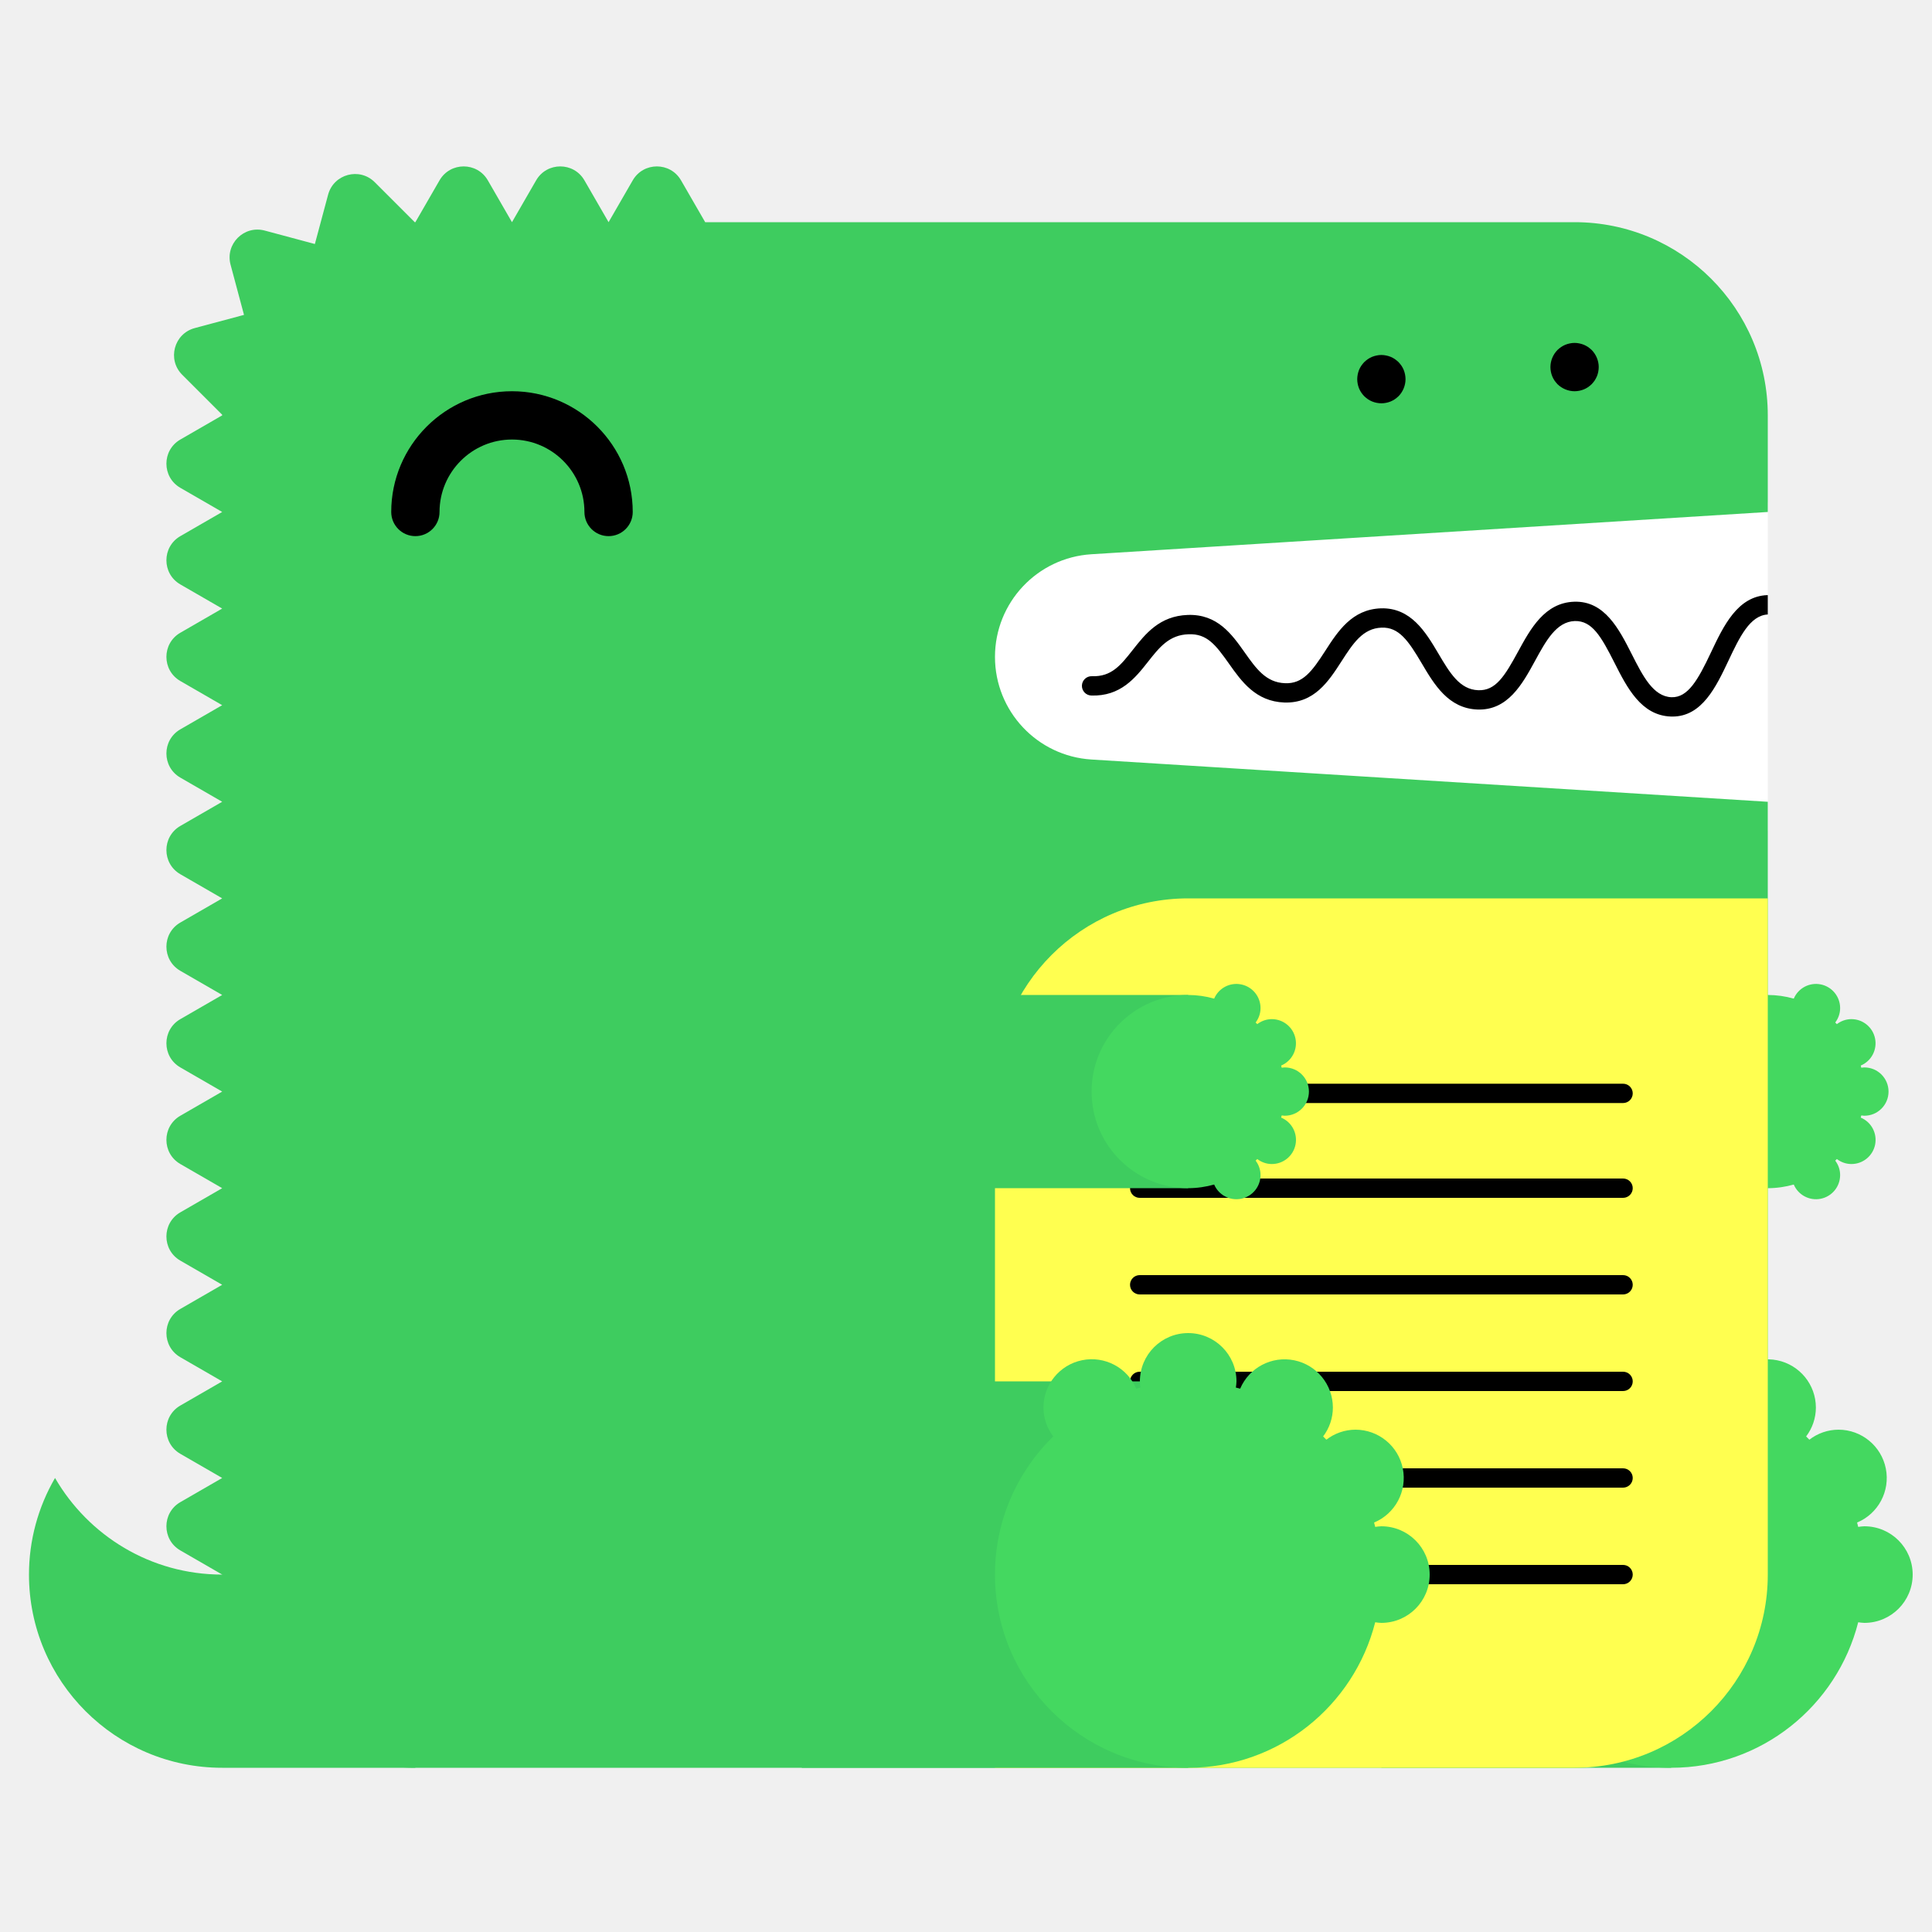
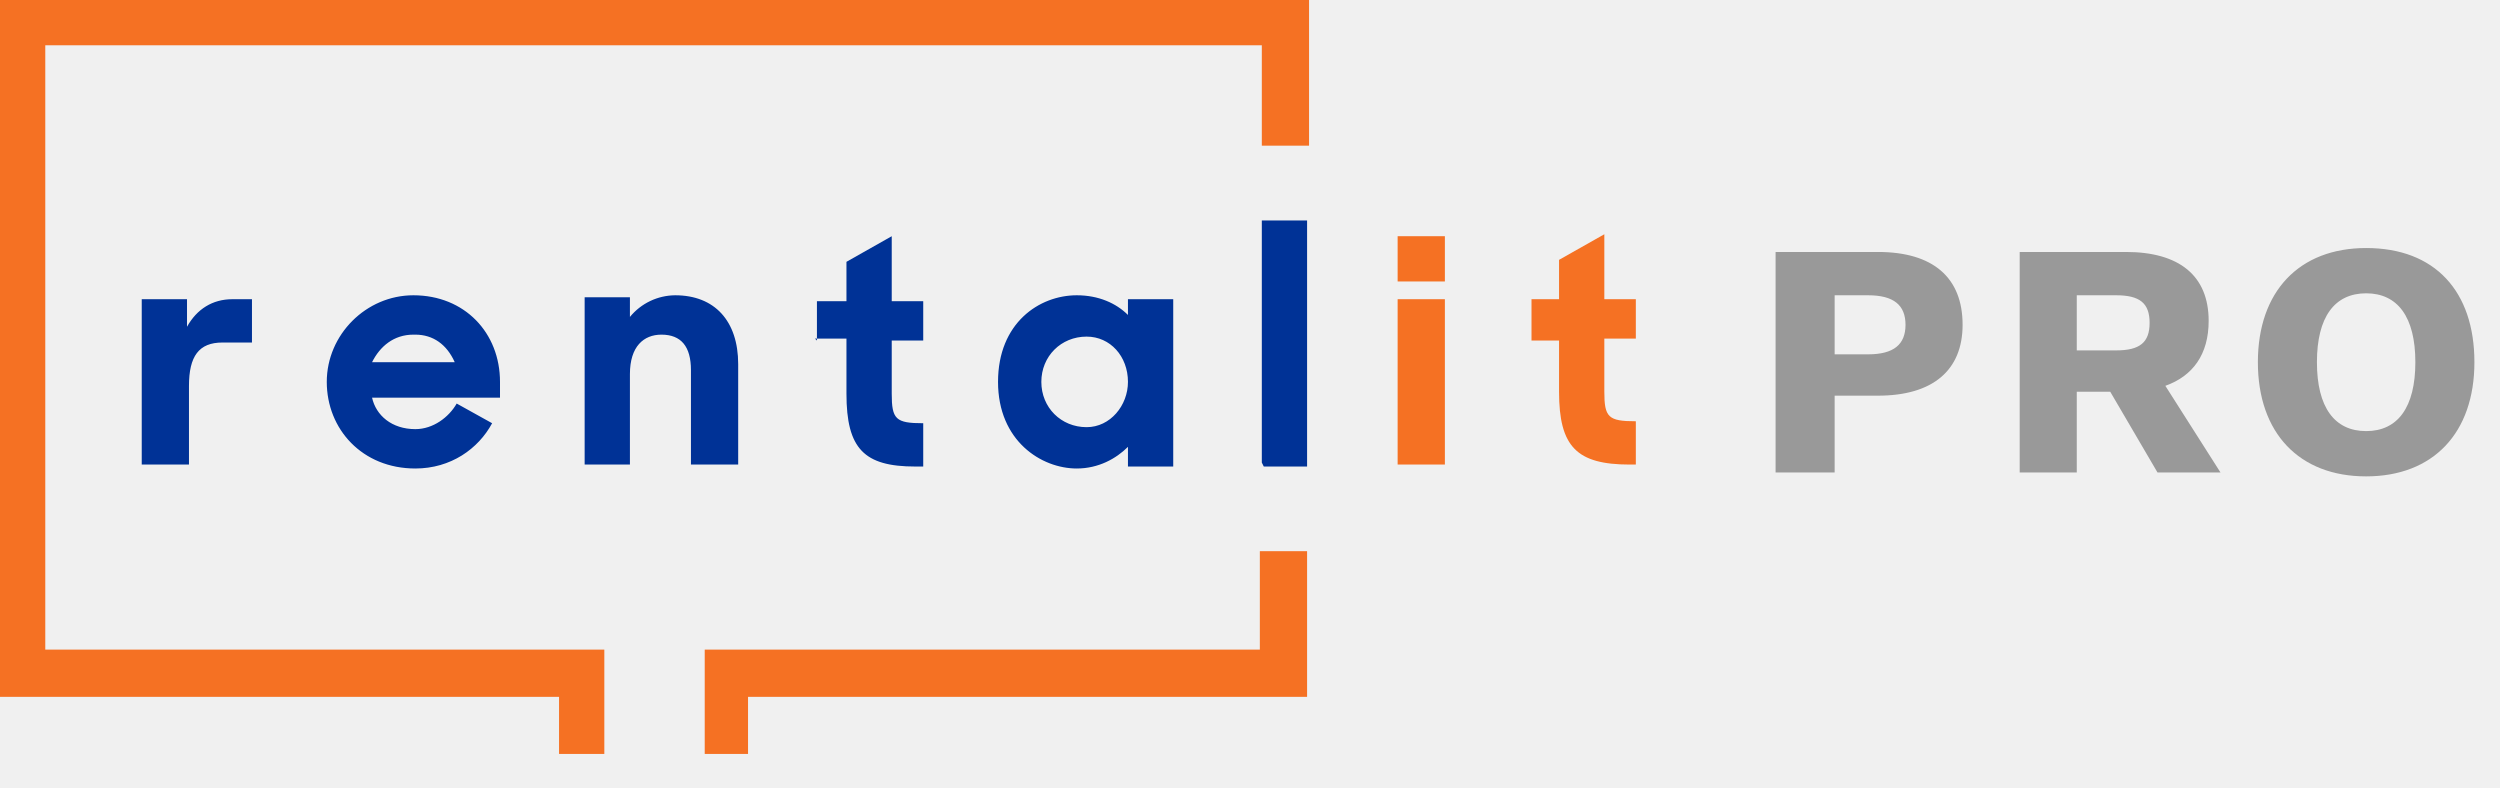
- <svg xmlns="http://www.w3.org/2000/svg" width="200" height="200" viewBox="0 0 200 200">
-   <g fill="none" fill-rule="evenodd">
-     <path fill="#FFF" d="M99 52h84v34H99z" />
-     <path d="M23 163c-7.398 0-13.843-4.027-17.303-10A19.886 19.886 0 0 0 3 163c0 11.046 8.954 20 20 20h20v-20H23z" fill="#3ECC5F" />
-     <path d="M112.98 57.376L183 53V43c0-11.046-8.954-20-20-20H73l-2.5-4.33c-1.112-1.925-3.889-1.925-5 0L63 23l-2.5-4.33c-1.111-1.925-3.889-1.925-5 0L53 23l-2.5-4.33c-1.111-1.925-3.889-1.925-5 0L43 23c-.022 0-.042.003-.065.003l-4.142-4.141c-1.57-1.571-4.252-.853-4.828 1.294l-1.369 5.104-5.192-1.392c-2.148-.575-4.111 1.389-3.535 3.536l1.39 5.193-5.102 1.367c-2.148.576-2.867 3.259-1.296 4.83l4.142 4.142c0 .021-.003.042-.003.064l-4.33 2.5c-1.925 1.111-1.925 3.889 0 5L23 53l-4.33 2.5c-1.925 1.111-1.925 3.889 0 5L23 63l-4.33 2.5c-1.925 1.111-1.925 3.889 0 5L23 73l-4.33 2.5c-1.925 1.111-1.925 3.889 0 5L23 83l-4.33 2.5c-1.925 1.111-1.925 3.889 0 5L23 93l-4.33 2.5c-1.925 1.111-1.925 3.889 0 5L23 103l-4.33 2.5c-1.925 1.111-1.925 3.889 0 5L23 113l-4.33 2.5c-1.925 1.111-1.925 3.889 0 5L23 123l-4.33 2.5c-1.925 1.111-1.925 3.889 0 5L23 133l-4.33 2.5c-1.925 1.111-1.925 3.889 0 5L23 143l-4.33 2.5c-1.925 1.111-1.925 3.889 0 5L23 153l-4.33 2.5c-1.925 1.111-1.925 3.889 0 5L23 163c0 11.046 8.954 20 20 20h120c11.046 0 20-8.954 20-20V83l-70.02-4.376A10.645 10.645 0 0 1 103 68c0-5.621 4.37-10.273 9.98-10.624" fill="#3ECC5F" />
-     <path fill="#3ECC5F" d="M143 183h30v-40h-30z" />
-     <path d="M193 158c-.219 0-.428.037-.639.064-.038-.15-.074-.301-.116-.451A5 5 0 0 0 190.32 148a4.96 4.96 0 0 0-3.016 1.036 26.531 26.531 0 0 0-.335-.336 4.955 4.955 0 0 0 1.011-2.987 5 5 0 0 0-9.599-1.959c-.148-.042-.297-.077-.445-.115.027-.211.064-.42.064-.639a5 5 0 0 0-5-5 5 5 0 0 0-5 5c0 .219.037.428.064.639-.148.038-.297.073-.445.115a4.998 4.998 0 0 0-9.599 1.959c0 1.125.384 2.151 1.011 2.987-3.717 3.632-6.031 8.693-6.031 14.3 0 11.046 8.954 20 20 20 9.339 0 17.16-6.41 19.361-15.064.211.027.42.064.639.064a5 5 0 0 0 5-5 5 5 0 0 0-5-5" fill="#44D860" />
-     <path fill="#3ECC5F" d="M153 123h30v-20h-30z" />
-     <path d="M193 115.5a2.5 2.5 0 1 0 0-5c-.109 0-.214.019-.319.032-.02-.075-.037-.15-.058-.225a2.501 2.501 0 0 0-.963-4.807c-.569 0-1.088.197-1.508.518a6.653 6.653 0 0 0-.168-.168c.314-.417.506-.931.506-1.494a2.5 2.5 0 0 0-4.8-.979A9.987 9.987 0 0 0 183 103c-5.522 0-10 4.478-10 10s4.478 10 10 10c.934 0 1.833-.138 2.69-.377a2.5 2.5 0 0 0 4.8-.979c0-.563-.192-1.077-.506-1.494.057-.055.113-.111.168-.168.42.321.939.518 1.508.518a2.5 2.5 0 0 0 .963-4.807c.021-.074.038-.15.058-.225.105.013.21.032.319.032" fill="#44D860" />
-     <path d="M63 55.5a2.5 2.5 0 0 1-2.5-2.5c0-4.136-3.364-7.5-7.5-7.5s-7.5 3.364-7.5 7.5a2.5 2.5 0 1 1-5 0c0-6.893 5.607-12.5 12.5-12.5S65.5 46.107 65.5 53a2.5 2.5 0 0 1-2.5 2.5" fill="#000" />
-     <path d="M103 183h60c11.046 0 20-8.954 20-20V93h-60c-11.046 0-20 8.954-20 20v70z" fill="#FFFF50" />
-     <path d="M168.02 124h-50.04a1 1 0 1 1 0-2h50.04a1 1 0 1 1 0 2m0 20h-50.04a1 1 0 1 1 0-2h50.04a1 1 0 1 1 0 2m0 20h-50.04a1 1 0 1 1 0-2h50.04a1 1 0 1 1 0 2m0-49.814h-50.04a1 1 0 1 1 0-2h50.04a1 1 0 1 1 0 2m0 19.814h-50.04a1 1 0 1 1 0-2h50.04a1 1 0 1 1 0 2m0 20h-50.04a1 1 0 1 1 0-2h50.04a1 1 0 1 1 0 2M183 61.611c-.012 0-.022-.006-.034-.005-3.09.105-4.552 3.196-5.842 5.923-1.346 2.85-2.387 4.703-4.093 4.647-1.889-.068-2.969-2.202-4.113-4.46-1.314-2.594-2.814-5.536-5.963-5.426-3.046.104-4.513 2.794-5.807 5.167-1.377 2.528-2.314 4.065-4.121 3.994-1.927-.07-2.951-1.805-4.136-3.813-1.321-2.236-2.848-4.75-5.936-4.664-2.994.103-4.465 2.385-5.763 4.4-1.373 2.13-2.335 3.428-4.165 3.351-1.973-.07-2.992-1.51-4.171-3.177-1.324-1.873-2.816-3.993-5.895-3.89-2.928.1-4.399 1.97-5.696 3.618-1.232 1.564-2.194 2.802-4.229 2.724a1 1 0 0 0-.072 2c3.017.101 4.545-1.8 5.872-3.487 1.177-1.496 2.193-2.787 4.193-2.855 1.926-.082 2.829 1.115 4.195 3.045 1.297 1.834 2.769 3.914 5.731 4.021 3.103.104 4.596-2.215 5.918-4.267 1.182-1.834 2.202-3.417 4.15-3.484 1.793-.067 2.769 1.35 4.145 3.681 1.297 2.197 2.766 4.686 5.787 4.796 3.125.108 4.634-2.62 5.949-5.035 1.139-2.088 2.214-4.06 4.119-4.126 1.793-.042 2.728 1.595 4.111 4.33 1.292 2.553 2.757 5.445 5.825 5.556l.169.003c3.064 0 4.518-3.075 5.805-5.794 1.139-2.41 2.217-4.68 4.067-4.773v-2z" fill="#000" />
-     <path fill="#3ECC5F" d="M83 183h40v-40H83z" />
-     <path d="M143 158c-.219 0-.428.037-.639.064-.038-.15-.074-.301-.116-.451A5 5 0 0 0 140.32 148a4.96 4.96 0 0 0-3.016 1.036 26.531 26.531 0 0 0-.335-.336 4.955 4.955 0 0 0 1.011-2.987 5 5 0 0 0-9.599-1.959c-.148-.042-.297-.077-.445-.115.027-.211.064-.42.064-.639a5 5 0 0 0-5-5 5 5 0 0 0-5 5c0 .219.037.428.064.639-.148.038-.297.073-.445.115a4.998 4.998 0 0 0-9.599 1.959c0 1.125.384 2.151 1.011 2.987-3.717 3.632-6.031 8.693-6.031 14.3 0 11.046 8.954 20 20 20 9.339 0 17.16-6.41 19.361-15.064.211.027.42.064.639.064a5 5 0 0 0 5-5 5 5 0 0 0-5-5" fill="#44D860" />
-     <path fill="#3ECC5F" d="M83 123h40v-20H83z" />
-     <path d="M133 115.5a2.5 2.5 0 1 0 0-5c-.109 0-.214.019-.319.032-.02-.075-.037-.15-.058-.225a2.501 2.501 0 0 0-.963-4.807c-.569 0-1.088.197-1.508.518a6.653 6.653 0 0 0-.168-.168c.314-.417.506-.931.506-1.494a2.5 2.5 0 0 0-4.8-.979A9.987 9.987 0 0 0 123 103c-5.522 0-10 4.478-10 10s4.478 10 10 10c.934 0 1.833-.138 2.69-.377a2.5 2.5 0 0 0 4.8-.979c0-.563-.192-1.077-.506-1.494.057-.055.113-.111.168-.168.42.321.939.518 1.508.518a2.5 2.5 0 0 0 .963-4.807c.021-.074.038-.15.058-.225.105.013.21.032.319.032" fill="#44D860" />
-     <path d="M143 41.75c-.16 0-.33-.02-.49-.05a2.52 2.52 0 0 1-.47-.14c-.15-.06-.29-.14-.431-.23-.13-.09-.259-.2-.38-.31-.109-.12-.219-.24-.309-.38s-.17-.28-.231-.43a2.619 2.619 0 0 1-.189-.96c0-.16.02-.33.05-.49.03-.16.08-.31.139-.47.061-.15.141-.29.231-.43.09-.13.2-.26.309-.38.121-.11.25-.22.38-.31.141-.09.281-.17.431-.23.149-.06.31-.11.47-.14.32-.07.65-.07.98 0 .159.03.32.08.47.14.149.06.29.14.43.23.13.09.259.2.38.31.11.12.22.25.31.38.09.14.17.28.23.43.06.16.11.31.14.47.029.16.05.33.05.49 0 .66-.271 1.31-.73 1.77-.121.11-.25.22-.38.31-.14.09-.281.17-.43.23a2.565 2.565 0 0 1-.96.19m20-1.25c-.66 0-1.3-.27-1.771-.73a3.802 3.802 0 0 1-.309-.38c-.09-.14-.17-.28-.231-.43a2.619 2.619 0 0 1-.189-.96c0-.66.27-1.3.729-1.77.121-.11.25-.22.38-.31.141-.09.281-.17.431-.23.149-.06.31-.11.47-.14.32-.07.66-.07.98 0 .159.03.32.08.47.14.149.06.29.14.43.23.13.09.259.2.38.31.459.47.73 1.11.73 1.77 0 .16-.021.33-.05.49-.03.16-.08.32-.14.47-.07.15-.14.29-.23.43-.09.13-.2.26-.31.38-.121.11-.25.22-.38.31-.14.09-.281.17-.43.23a2.565 2.565 0 0 1-.96.19" fill="#000" />
-   </g>
+ <svg xmlns="http://www.w3.org/2000/svg" viewBox="0 0 127 40" fill="none">
+   <path fill-rule="evenodd" clip-rule="evenodd" d="M2.3 0H0v35.4h28.4v2.9h2.3V33H2.3V2.3h61.8v5.1h2.4V0H2.3z" fill="#F57123" />
+   <path fill-rule="evenodd" clip-rule="evenodd" d="M64.1 33H35.8v5.3H38v-2.9h28.4V28H64v5z" fill="#F57123" />
+   <path class="rentalit" d="M7.2 23.6h2.4v-4c0-1.5.5-2.2 1.7-2.2h1.5v-2.2h-1c-1 0-1.8.5-2.3 1.4v-1.4H7.2v8.4zm13.9.2c1.8 0 3.2-1 3.9-2.3l-1.8-1c-.4.7-1.2 1.3-2.1 1.3-1.2 0-2-.7-2.2-1.6h6.5v-.8c0-2.5-1.8-4.4-4.4-4.4-2.4 0-4.4 2-4.4 4.4 0 2.4 1.8 4.4 4.5 4.4zm0-6.8c.9 0 1.6.5 2 1.4h-4.2c.4-.8 1.1-1.4 2.1-1.4zm8.6 6.6H32V19c0-1.4.7-2 1.6-2 1 0 1.5.6 1.5 1.8v4.8h2.4v-5.1c0-2.2-1.2-3.5-3.2-3.5a3 3 0 0 0-2.3 1.1v-1h-2.3v8.5zm11.7-6.4H43V20c0 2.8.9 3.7 3.5 3.7h.4v-2.2c-1.4 0-1.6-.2-1.6-1.5v-2.7h1.6v-2h-1.6v-3.3l-2.3 1.3v2h-1.5v2zm13.3 6.6c1.1 0 2-.5 2.6-1.1v1h2.3v-8.5h-2.3v.8c-.6-.6-1.5-1-2.6-1-1.9 0-4 1.4-4 4.4 0 3 2.2 4.4 4 4.4zm.5-2.1c-1.3 0-2.3-1-2.3-2.3s1-2.3 2.3-2.3c1.2 0 2.1 1 2.1 2.3 0 1.2-.9 2.3-2.1 2.3zm9 2h2.2V11.2h-2.3v12.3z" fill="#003296" />
+   <path d="M71 23.6h2.4v-8.4H71v8.4zm0-9.3h2.4V12H71v2.3zm6.8 3h1.4v2.6c0 2.8.9 3.7 3.6 3.7h.3v-2.2c-1.4 0-1.6-.2-1.6-1.5v-2.7h1.6v-2h-1.6v-3.3l-2.3 1.3v2h-1.4v2z" fill="#F57123" />
+   <path class="pro" d="M95.4 12.8h-5.2V24h3v-3.9h2.2c2.8 0 4.3-1.3 4.3-3.6 0-2.4-1.5-3.7-4.3-3.7zm-.5 5.2h-1.7v-3h1.7c1.3 0 1.9.5 1.9 1.5s-.6 1.5-1.9 1.5zm14.7 6h3.2l-2.8-4.4c1.4-.5 2.2-1.6 2.2-3.3 0-2.3-1.5-3.5-4.2-3.5h-5.4V24h2.9v-4.1h1.7l2.4 4.1zm-4.1-9h2c1.2 0 1.7.4 1.7 1.4 0 1-.5 1.4-1.7 1.4h-2V15zm14.7-2.4c-3.4 0-5.5 2.2-5.5 5.8 0 3.6 2.1 5.8 5.5 5.8s5.5-2.2 5.5-5.8c0-3.6-2-5.8-5.5-5.8zm0 2.3c1.6 0 2.5 1.2 2.5 3.5s-.9 3.5-2.5 3.5-2.5-1.2-2.5-3.5.9-3.5 2.5-3.5z" fill="#999" />
</svg>
